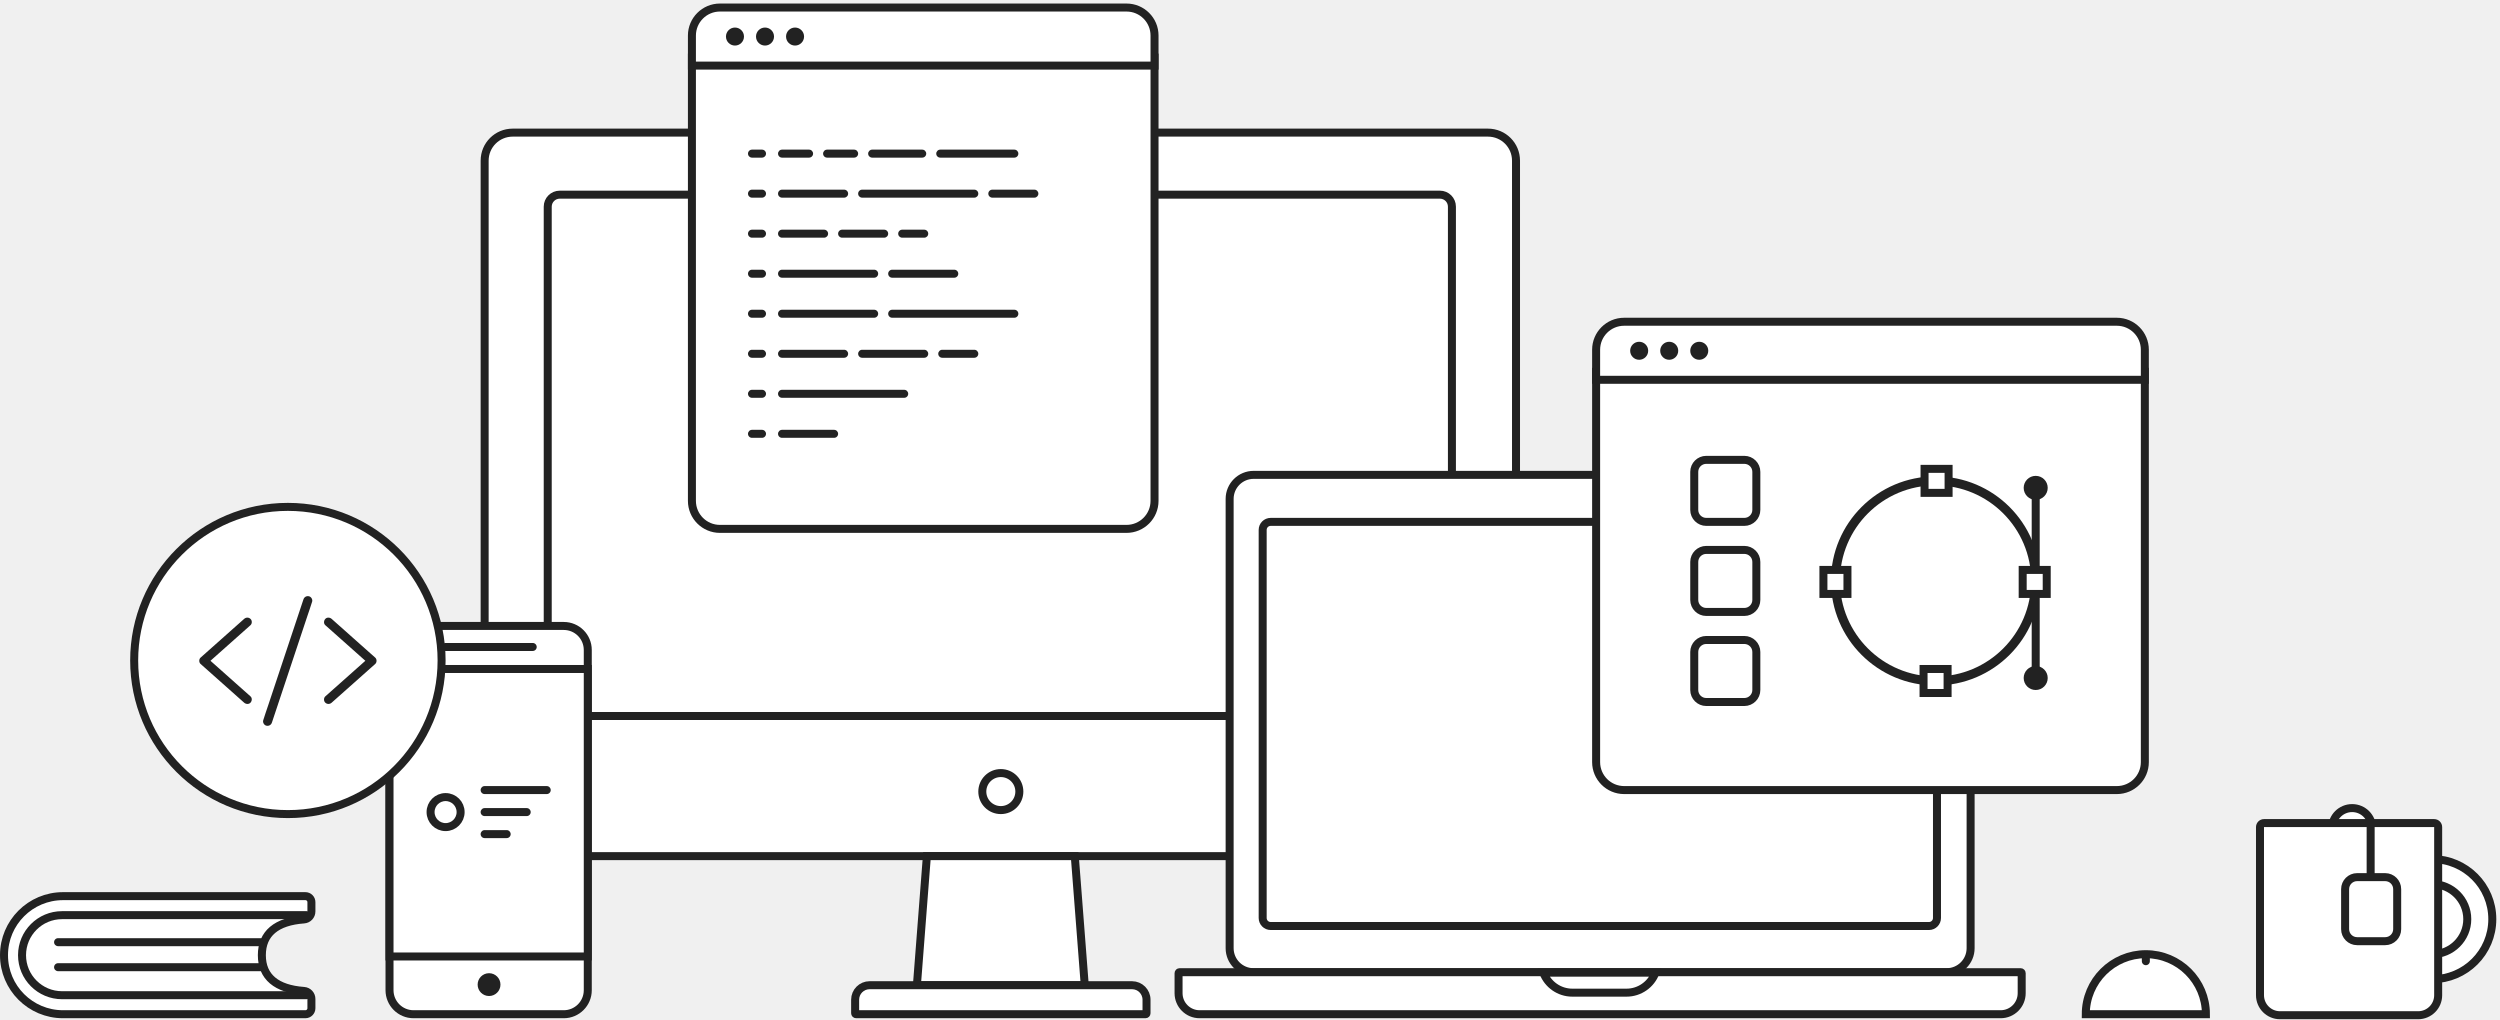
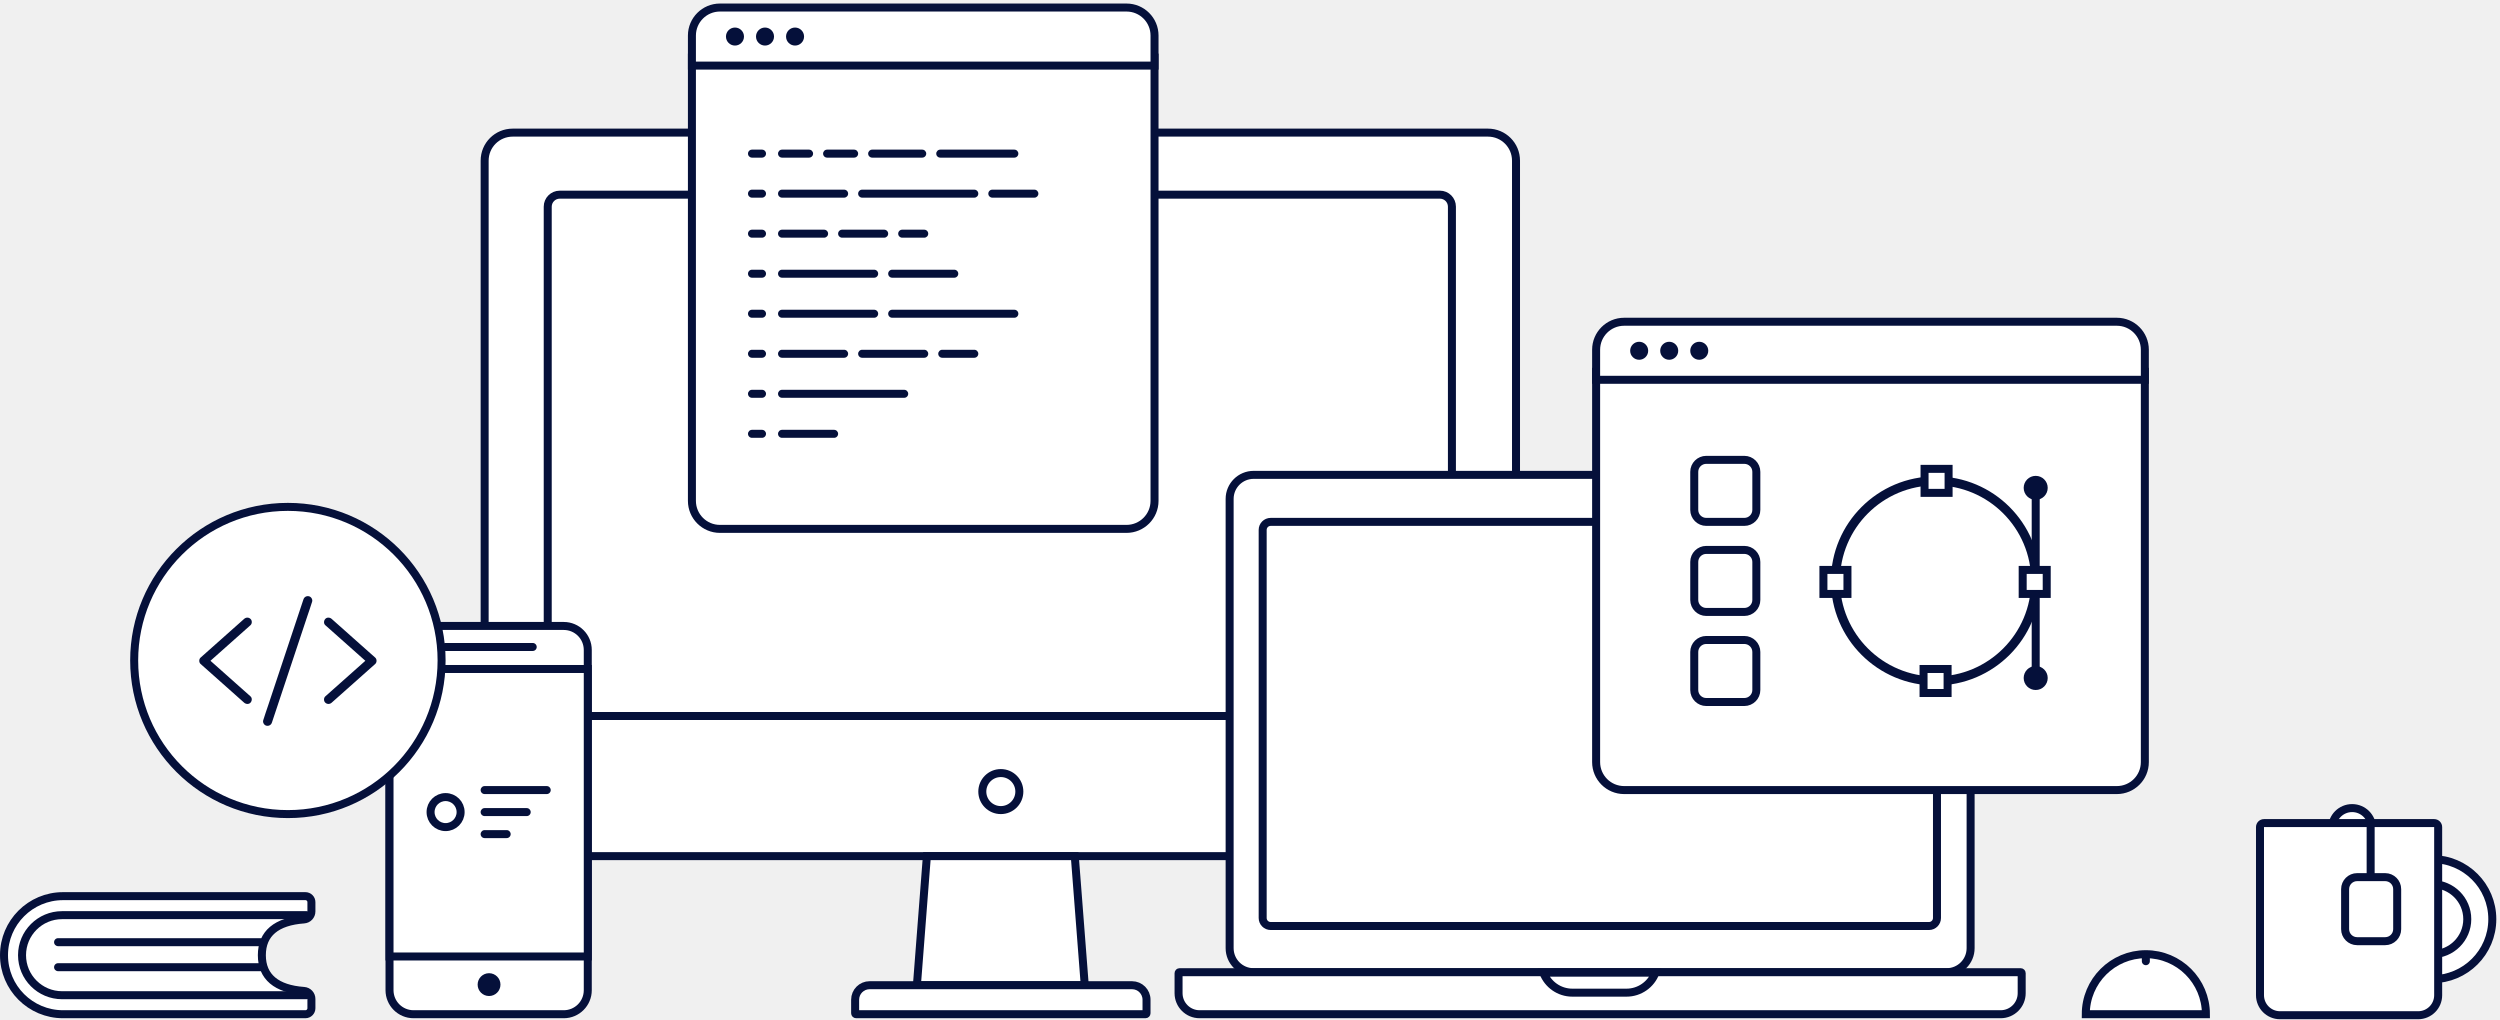
<svg xmlns="http://www.w3.org/2000/svg" width="650px" height="265px" viewBox="0 0 650 265" version="1.1">
  <g id="Website" stroke="none" stroke-width="1" fill="none" fill-rule="evenodd">
    <g id="Group-32" transform="translate(0, 3)">
-       <path d="M126.008,38.765 C126.008,34.738 129.264,31.482 133.298,31.482 L386.872,31.482 C390.899,31.482 394.162,34.74 394.162,38.765 L394.162,212.307 C394.162,216.334 390.906,219.591 386.872,219.591 L133.298,219.591 C129.271,219.591 126.008,216.332 126.008,212.307 L126.008,38.765 Z" id="Case" stroke="#222" stroke-width="2.081" fill="#FFFFFF" />
-       <path d="M142.41,50.737 C142.41,49.012 143.813,47.613 145.536,47.613 L374.374,47.613 C376.103,47.613 377.5,49.004 377.5,50.737 L377.5,180.042 C377.5,181.766 376.097,183.166 374.374,183.166 L145.536,183.166 C143.807,183.166 142.41,181.774 142.41,180.042 L142.41,50.737 Z" id="Case" stroke="#222" stroke-width="2.081" fill="#FFFFFF" />
-       <path d="M240.99,219.591 L279.441,219.591 L282.037,253.154 L238.394,253.154 L240.99,219.591 Z" id="Case" stroke="#222" stroke-width="2.081" fill="#FFFFFF" />
-       <path d="M222.334,253.411 L222.334,256.927 C222.334,259.007 224.024,260.699 226.104,260.699 L294.326,260.699 C296.402,260.699 298.096,259.007 298.096,256.927 L298.096,253.411 C298.096,253.266 297.984,253.154 297.835,253.154 L222.596,253.154 C222.45,253.154 222.334,253.269 222.334,253.411 Z" id="Keyboard" stroke="#222" stroke-width="2.081" fill="#FFFFFF" transform="translate(260.2153, 256.9265) scale(1, -1) translate(-260.2153, -256.9265) " />
-       <ellipse id="Oval-6" stroke="#222" stroke-width="2.081" cx="260.215" cy="202.809" rx="4.816" ry="4.813" />
-       <rect id="Case" stroke="#222" stroke-width="2.081" fill="#FFFFFF" x="101.275" y="159.75" width="51.547" height="100.949" rx="6.244" />
-       <path d="M101.275,170.937 L152.822,170.937 L152.822,245.687 L101.275,245.687 L101.275,170.937 Z" id="Case" stroke="#222" stroke-width="2.081" fill="#FFFFFF" />
-       <rect id="Rectangle-11" fill="#222" x="114.812" y="164.173" width="24.733" height="2.081" rx="1.041" />
-       <rect id="Rectangle-11" fill="#222" x="124.185" y="250.032" width="5.936" height="5.932" rx="2.966" />
-       <ellipse id="Oval-6" stroke="#222" stroke-width="2.081" fill="#FFFFFF" cx="115.854" cy="208.143" rx="3.905" ry="3.903" />
-       <rect id="Rectangle-11" fill="#222" x="124.966" y="201.378" width="18.224" height="2.081" rx="1.041" />
-       <rect id="Rectangle-11" fill="#222" x="124.966" y="207.102" width="13.017" height="2.081" rx="1.041" />
-       <rect id="Rectangle-11" fill="#222" x="124.966" y="212.826" width="7.81" height="2.081" rx="1.041" />
-       <ellipse id="Oval-7" stroke="#222" stroke-width="2.081" fill="#FFFFFF" cx="74.849" cy="168.726" rx="39.964" ry="39.937" />
-       <rect id="Case" stroke="#222" stroke-width="2.081" fill="#FFFFFF" x="319.705" y="120.463" width="192.654" height="129.309" rx="6.244" />
-       <path d="M306.426,250.026 L306.426,255.235 C306.426,258.248 308.874,260.699 311.888,260.699 L520.176,260.699 C523.187,260.699 525.638,258.25 525.638,255.235 L525.638,250.026 C525.638,249.884 525.525,249.772 525.379,249.772 L306.685,249.772 C306.539,249.772 306.426,249.884 306.426,250.026 Z" id="Keyboard" stroke="#222" stroke-width="2.081" fill="#FFFFFF" />
-       <path d="M430.429,249.889 L401.27,249.888 C402.434,252.961 405.402,255.092 408.808,255.092 L422.891,255.092 C426.297,255.092 429.265,252.962 430.429,249.889 Z" id="Notch" stroke="#222" stroke-width="2.081" fill="#FFFFFF" />
-       <rect id="Screen" stroke="#222" stroke-width="2.081" fill="#FFFFFF" x="328.295" y="132.691" width="175.32" height="105.073" rx="2.081" />
+       <path d="M126.008,38.765 C126.008,34.738 129.264,31.482 133.298,31.482 L386.872,31.482 C390.899,31.482 394.162,34.74 394.162,38.765 L394.162,212.307 C394.162,216.334 390.906,219.591 386.872,219.591 L133.298,219.591 C129.271,219.591 126.008,216.332 126.008,212.307 L126.008,38.765 Z" id="Case" stroke="#05103A" stroke-width="2.081" fill="#FFFFFF" />
+       <path d="M142.41,50.737 C142.41,49.012 143.813,47.613 145.536,47.613 L374.374,47.613 C376.103,47.613 377.5,49.004 377.5,50.737 L377.5,180.042 C377.5,181.766 376.097,183.166 374.374,183.166 L145.536,183.166 C143.807,183.166 142.41,181.774 142.41,180.042 L142.41,50.737 Z" id="Case" stroke="#05103A" stroke-width="2.081" fill="#FFFFFF" />
+       <path d="M240.99,219.591 L279.441,219.591 L282.037,253.154 L238.394,253.154 L240.99,219.591 Z" id="Case" stroke="#05103A" stroke-width="2.081" fill="#FFFFFF" />
+       <path d="M222.334,253.411 L222.334,256.927 C222.334,259.007 224.024,260.699 226.104,260.699 L294.326,260.699 C296.402,260.699 298.096,259.007 298.096,256.927 L298.096,253.411 C298.096,253.266 297.984,253.154 297.835,253.154 L222.596,253.154 C222.45,253.154 222.334,253.269 222.334,253.411 Z" id="Keyboard" stroke="#05103A" stroke-width="2.081" fill="#FFFFFF" transform="translate(260.2153, 256.9265) scale(1, -1) translate(-260.2153, -256.9265) " />
+       <ellipse id="Oval-6" stroke="#05103A" stroke-width="2.081" cx="260.215" cy="202.809" rx="4.816" ry="4.813" />
+       <rect id="Case" stroke="#05103A" stroke-width="2.081" fill="#FFFFFF" x="101.275" y="159.75" width="51.547" height="100.949" rx="6.244" />
+       <path d="M101.275,170.937 L152.822,170.937 L152.822,245.687 L101.275,245.687 L101.275,170.937 Z" id="Case" stroke="#05103A" stroke-width="2.081" fill="#FFFFFF" />
+       <rect id="Rectangle-11" fill="#05103A" x="114.812" y="164.173" width="24.733" height="2.081" rx="1.041" />
+       <rect id="Rectangle-11" fill="#05103A" x="124.185" y="250.032" width="5.936" height="5.932" rx="2.966" />
+       <ellipse id="Oval-6" stroke="#05103A" stroke-width="2.081" fill="#FFFFFF" cx="115.854" cy="208.143" rx="3.905" ry="3.903" />
+       <rect id="Rectangle-11" fill="#05103A" x="124.966" y="201.378" width="18.224" height="2.081" rx="1.041" />
+       <rect id="Rectangle-11" fill="#05103A" x="124.966" y="207.102" width="13.017" height="2.081" rx="1.041" />
+       <rect id="Rectangle-11" fill="#05103A" x="124.966" y="212.826" width="7.81" height="2.081" rx="1.041" />
+       <ellipse id="Oval-7" stroke="#05103A" stroke-width="2.081" fill="#FFFFFF" cx="74.849" cy="168.726" rx="39.964" ry="39.937" />
+       <rect id="Case" stroke="#05103A" stroke-width="2.081" fill="#FFFFFF" x="319.705" y="120.463" width="192.654" height="129.309" rx="6.244" />
+       <path d="M306.426,250.026 L306.426,255.235 C306.426,258.248 308.874,260.699 311.888,260.699 L520.176,260.699 C523.187,260.699 525.638,258.25 525.638,255.235 L525.638,250.026 C525.638,249.884 525.525,249.772 525.379,249.772 L306.685,249.772 C306.539,249.772 306.426,249.884 306.426,250.026 Z" id="Keyboard" stroke="#05103A" stroke-width="2.081" fill="#FFFFFF" />
+       <path d="M430.429,249.889 L401.27,249.888 C402.434,252.961 405.402,255.092 408.808,255.092 L422.891,255.092 C426.297,255.092 429.265,252.962 430.429,249.889 Z" id="Notch" stroke="#05103A" stroke-width="2.081" fill="#FFFFFF" />
+       <rect id="Screen" stroke="#05103A" stroke-width="2.081" fill="#FFFFFF" x="328.295" y="132.691" width="175.32" height="105.073" rx="2.081" />
      <ellipse id="Oval-3" fill="#293347" cx="254.358" cy="49.954" rx="1.302" ry="1.301" />
-       <path d="M179.899,11.968 L300.178,11.968 L300.178,127.228 C300.178,131.249 296.909,134.512 292.886,134.512 L187.191,134.512 C183.166,134.512 179.899,131.248 179.899,127.228 L179.899,11.968 Z" id="Case" stroke="#222" stroke-width="2.081" fill="#FFFFFF" />
-       <path d="M179.899,6.238 C179.899,2.22 183.169,-1.041 187.191,-1.041 L292.886,-1.041 C296.913,-1.041 300.178,2.216 300.178,6.238 L300.178,14.05 L179.899,14.05 L179.899,6.238 Z" id="Case" stroke="#222" stroke-width="2.081" fill="#FFFFFF" />
-       <ellipse id="Oval-5" fill="#222" cx="191.094" cy="6.504" rx="2.343" ry="2.342" />
-       <ellipse id="Oval-5" fill="#222" cx="198.904" cy="6.504" rx="2.343" ry="2.342" />
-       <ellipse id="Oval-5" fill="#222" cx="206.714" cy="6.504" rx="2.343" ry="2.342" />
-       <rect id="Rectangle-11" fill="#222" x="194.478" y="87.94" width="4.686" height="2.081" rx="1.041" />
-       <rect id="Rectangle-11" fill="#222" x="194.478" y="35.905" width="4.686" height="2.081" rx="1.041" />
-       <path d="M203.329,35.905 L210.36,35.905 C210.935,35.905 211.401,36.371 211.401,36.945 C211.401,37.52 210.935,37.986 210.36,37.986 L203.329,37.986 C202.754,37.986 202.288,37.52 202.288,36.945 C202.288,36.371 202.754,35.905 203.329,35.905 Z" id="Rectangle-11" fill="#222" />
-       <path d="M215.045,35.905 L222.075,35.905 C222.65,35.905 223.116,36.371 223.116,36.945 C223.116,37.52 222.65,37.986 222.075,37.986 L215.045,37.986 C214.47,37.986 214.004,37.52 214.004,36.945 C214.004,36.371 214.47,35.905 215.045,35.905 Z" id="Rectangle-11" fill="#222" />
-       <path d="M226.76,35.905 L239.779,35.905 C240.354,35.905 240.82,36.371 240.82,36.945 C240.82,37.52 240.354,37.986 239.779,37.986 L226.76,37.986 C226.186,37.986 225.72,37.52 225.72,36.945 C225.72,36.371 226.186,35.905 226.76,35.905 Z" id="Rectangle-11" fill="#222" />
-       <path d="M244.464,35.905 L263.731,35.905 C264.305,35.905 264.771,36.371 264.771,36.945 C264.771,37.52 264.305,37.986 263.731,37.986 L244.464,37.986 C243.889,37.986 243.423,37.52 243.423,36.945 C243.423,36.371 243.889,35.905 244.464,35.905 Z" id="Rectangle-11" fill="#222" />
-       <rect id="Rectangle-11" fill="#222" x="194.478" y="46.312" width="4.686" height="2.081" rx="1.041" />
-       <rect id="Rectangle-11" fill="#222" x="194.478" y="56.719" width="4.686" height="2.081" rx="1.041" />
-       <rect id="Rectangle-11" fill="#222" x="194.478" y="67.126" width="4.686" height="2.081" rx="1.041" />
-       <rect id="Rectangle-11" fill="#222" x="194.478" y="77.533" width="4.686" height="2.081" rx="1.041" />
-       <rect id="Rectangle-11" fill="#222" x="194.478" y="98.348" width="4.686" height="2.081" rx="1.041" />
-       <rect id="Rectangle-11" fill="#222" x="194.478" y="108.755" width="4.686" height="2.081" rx="1.041" />
-       <rect id="Rectangle-11" fill="#222" x="202.288" y="46.312" width="18.224" height="2.081" rx="1.041" />
-       <rect id="Rectangle-11" fill="#222" x="223.116" y="46.312" width="31.241" height="2.081" rx="1.041" />
-       <rect id="Rectangle-11" fill="#222" x="256.961" y="46.312" width="13.017" height="2.081" rx="1.041" />
-       <rect id="Rectangle-11" fill="#222" x="202.288" y="56.719" width="13.017" height="2.081" rx="1.041" />
-       <rect id="Rectangle-11" fill="#222" x="217.909" y="56.719" width="13.017" height="2.081" rx="1.041" />
-       <rect id="Rectangle-11" fill="#222" x="233.53" y="56.719" width="7.81" height="2.081" rx="1.041" />
-       <rect id="Rectangle-11" fill="#222" x="202.288" y="67.126" width="26.035" height="2.081" rx="1.041" />
-       <rect id="Rectangle-11" fill="#222" x="230.926" y="67.126" width="18.224" height="2.081" rx="1.041" />
-       <rect id="Rectangle-11" fill="#222" x="202.288" y="77.533" width="26.035" height="2.081" rx="1.041" />
-       <rect id="Rectangle-11" fill="#222" x="230.926" y="77.533" width="33.845" height="2.081" rx="1.041" />
-       <rect id="Rectangle-11" fill="#222" x="202.288" y="87.94" width="18.224" height="2.081" rx="1.041" />
-       <rect id="Rectangle-11" fill="#222" x="223.116" y="87.94" width="18.224" height="2.081" rx="1.041" />
-       <rect id="Rectangle-11" fill="#222" x="243.944" y="87.94" width="10.414" height="2.081" rx="1.041" />
-       <rect id="Rectangle-11" fill="#222" x="202.288" y="98.348" width="33.845" height="2.081" rx="1.041" />
-       <rect id="Rectangle-11" fill="#222" x="202.288" y="108.755" width="15.621" height="2.081" rx="1.041" />
-       <path d="M414.991,93.664 L557.659,93.664 L557.659,195.143 C557.659,199.163 554.4,202.419 550.374,202.419 L422.277,202.419 C418.256,202.419 414.991,199.157 414.991,195.143 L414.991,93.664 Z" id="Case" stroke="#222" stroke-width="2.081" fill="#FFFFFF" />
-       <path d="M414.991,87.934 C414.991,83.913 418.251,80.655 422.277,80.655 L550.374,80.655 C554.398,80.655 557.659,83.912 557.659,87.934 L557.659,95.746 L414.991,95.746 L414.991,87.934 Z" id="Case" stroke="#222" stroke-width="2.081" fill="#FFFFFF" />
-       <ellipse id="Oval-5" fill="#222" cx="426.186" cy="88.201" rx="2.343" ry="2.342" />
-       <ellipse id="Oval-5" fill="#222" cx="433.996" cy="88.201" rx="2.343" ry="2.342" />
-       <ellipse id="Oval-5" fill="#222" cx="441.806" cy="88.201" rx="2.343" ry="2.342" />
-       <ellipse id="Oval-6" stroke="#222" stroke-width="2.342" fill="#FFFFFF" cx="503.248" cy="148.042" rx="26.035" ry="26.018" />
-       <path d="M500.383,118.902 L500.383,125.146 L506.633,125.146 L506.633,118.902 L500.383,118.902 Z" id="Rectangle-12" stroke="#222" stroke-width="2.081" fill="#FFFFFF" />
-       <path d="M500.123,170.937 L500.123,177.182 L506.373,177.182 L506.373,170.937 L500.123,170.937 Z" id="Rectangle-12" stroke="#222" stroke-width="2.081" fill="#FFFFFF" />
-       <path d="M474.089,145.18 L474.089,151.424 L480.338,151.424 L480.338,145.18 L474.089,145.18 Z" id="Rectangle-12" stroke="#222" stroke-width="2.081" fill="#FFFFFF" />
-       <path d="M525.897,145.18 L525.897,151.424 L532.147,151.424 L532.147,145.18 L525.897,145.18 Z" id="Rectangle-12" stroke="#222" stroke-width="2.081" fill="#FFFFFF" />
-       <line x1="529.282" y1="124.626" x2="529.282" y2="144.139" id="Line" stroke="#222" stroke-width="2.081" stroke-linecap="square" />
-       <line x1="529.282" y1="151.944" x2="529.282" y2="171.458" id="Line" stroke="#222" stroke-width="2.081" stroke-linecap="square" />
-       <ellipse id="Oval-5" fill="#222" cx="529.282" cy="123.845" rx="3.124" ry="3.122" />
-       <ellipse id="Oval-5" fill="#222" cx="529.282" cy="173.279" rx="3.124" ry="3.122" />
-       <g id="Group-60" transform="translate(439.4632, 115.5194)" fill="#FFFFFF" stroke="#222" stroke-width="2.081">
+       <path d="M179.899,11.968 L300.178,11.968 L300.178,127.228 C300.178,131.249 296.909,134.512 292.886,134.512 L187.191,134.512 C183.166,134.512 179.899,131.248 179.899,127.228 L179.899,11.968 Z" id="Case" stroke="#05103A" stroke-width="2.081" fill="#FFFFFF" />
+       <path d="M179.899,6.238 C179.899,2.22 183.169,-1.041 187.191,-1.041 L292.886,-1.041 C296.913,-1.041 300.178,2.216 300.178,6.238 L300.178,14.05 L179.899,14.05 L179.899,6.238 Z" id="Case" stroke="#05103A" stroke-width="2.081" fill="#FFFFFF" />
+       <ellipse id="Oval-5" fill="#05103A" cx="191.094" cy="6.504" rx="2.343" ry="2.342" />
+       <ellipse id="Oval-5" fill="#05103A" cx="198.904" cy="6.504" rx="2.343" ry="2.342" />
+       <ellipse id="Oval-5" fill="#05103A" cx="206.714" cy="6.504" rx="2.343" ry="2.342" />
+       <rect id="Rectangle-11" fill="#05103A" x="194.478" y="87.94" width="4.686" height="2.081" rx="1.041" />
+       <rect id="Rectangle-11" fill="#05103A" x="194.478" y="35.905" width="4.686" height="2.081" rx="1.041" />
+       <path d="M203.329,35.905 L210.36,35.905 C210.935,35.905 211.401,36.371 211.401,36.945 C211.401,37.52 210.935,37.986 210.36,37.986 L203.329,37.986 C202.754,37.986 202.288,37.52 202.288,36.945 C202.288,36.371 202.754,35.905 203.329,35.905 Z" id="Rectangle-11" fill="#05103A" />
+       <path d="M215.045,35.905 L222.075,35.905 C222.65,35.905 223.116,36.371 223.116,36.945 C223.116,37.52 222.65,37.986 222.075,37.986 L215.045,37.986 C214.47,37.986 214.004,37.52 214.004,36.945 C214.004,36.371 214.47,35.905 215.045,35.905 Z" id="Rectangle-11" fill="#05103A" />
+       <path d="M226.76,35.905 L239.779,35.905 C240.354,35.905 240.82,36.371 240.82,36.945 C240.82,37.52 240.354,37.986 239.779,37.986 L226.76,37.986 C226.186,37.986 225.72,37.52 225.72,36.945 C225.72,36.371 226.186,35.905 226.76,35.905 Z" id="Rectangle-11" fill="#05103A" />
+       <path d="M244.464,35.905 L263.731,35.905 C264.305,35.905 264.771,36.371 264.771,36.945 C264.771,37.52 264.305,37.986 263.731,37.986 L244.464,37.986 C243.889,37.986 243.423,37.52 243.423,36.945 C243.423,36.371 243.889,35.905 244.464,35.905 Z" id="Rectangle-11" fill="#05103A" />
+       <rect id="Rectangle-11" fill="#05103A" x="194.478" y="46.312" width="4.686" height="2.081" rx="1.041" />
+       <rect id="Rectangle-11" fill="#05103A" x="194.478" y="56.719" width="4.686" height="2.081" rx="1.041" />
+       <rect id="Rectangle-11" fill="#05103A" x="194.478" y="67.126" width="4.686" height="2.081" rx="1.041" />
+       <rect id="Rectangle-11" fill="#05103A" x="194.478" y="77.533" width="4.686" height="2.081" rx="1.041" />
+       <rect id="Rectangle-11" fill="#05103A" x="194.478" y="98.348" width="4.686" height="2.081" rx="1.041" />
+       <rect id="Rectangle-11" fill="#05103A" x="194.478" y="108.755" width="4.686" height="2.081" rx="1.041" />
+       <rect id="Rectangle-11" fill="#05103A" x="202.288" y="46.312" width="18.224" height="2.081" rx="1.041" />
+       <rect id="Rectangle-11" fill="#05103A" x="223.116" y="46.312" width="31.241" height="2.081" rx="1.041" />
+       <rect id="Rectangle-11" fill="#05103A" x="256.961" y="46.312" width="13.017" height="2.081" rx="1.041" />
+       <rect id="Rectangle-11" fill="#05103A" x="202.288" y="56.719" width="13.017" height="2.081" rx="1.041" />
+       <rect id="Rectangle-11" fill="#05103A" x="217.909" y="56.719" width="13.017" height="2.081" rx="1.041" />
+       <rect id="Rectangle-11" fill="#05103A" x="233.53" y="56.719" width="7.81" height="2.081" rx="1.041" />
+       <rect id="Rectangle-11" fill="#05103A" x="202.288" y="67.126" width="26.035" height="2.081" rx="1.041" />
+       <rect id="Rectangle-11" fill="#05103A" x="230.926" y="67.126" width="18.224" height="2.081" rx="1.041" />
+       <rect id="Rectangle-11" fill="#05103A" x="202.288" y="77.533" width="26.035" height="2.081" rx="1.041" />
+       <rect id="Rectangle-11" fill="#05103A" x="230.926" y="77.533" width="33.845" height="2.081" rx="1.041" />
+       <rect id="Rectangle-11" fill="#05103A" x="202.288" y="87.94" width="18.224" height="2.081" rx="1.041" />
+       <rect id="Rectangle-11" fill="#05103A" x="223.116" y="87.94" width="18.224" height="2.081" rx="1.041" />
+       <rect id="Rectangle-11" fill="#05103A" x="243.944" y="87.94" width="10.414" height="2.081" rx="1.041" />
+       <rect id="Rectangle-11" fill="#05103A" x="202.288" y="98.348" width="33.845" height="2.081" rx="1.041" />
+       <rect id="Rectangle-11" fill="#05103A" x="202.288" y="108.755" width="15.621" height="2.081" rx="1.041" />
+       <path d="M414.991,93.664 L557.659,93.664 L557.659,195.143 C557.659,199.163 554.4,202.419 550.374,202.419 L422.277,202.419 C418.256,202.419 414.991,199.157 414.991,195.143 L414.991,93.664 Z" id="Case" stroke="#05103A" stroke-width="2.081" fill="#FFFFFF" />
+       <path d="M414.991,87.934 C414.991,83.913 418.251,80.655 422.277,80.655 L550.374,80.655 C554.398,80.655 557.659,83.912 557.659,87.934 L557.659,95.746 L414.991,95.746 L414.991,87.934 Z" id="Case" stroke="#05103A" stroke-width="2.081" fill="#FFFFFF" />
+       <ellipse id="Oval-5" fill="#05103A" cx="426.186" cy="88.201" rx="2.343" ry="2.342" />
+       <ellipse id="Oval-5" fill="#05103A" cx="433.996" cy="88.201" rx="2.343" ry="2.342" />
+       <ellipse id="Oval-5" fill="#05103A" cx="441.806" cy="88.201" rx="2.343" ry="2.342" />
+       <ellipse id="Oval-6" stroke="#05103A" stroke-width="2.342" fill="#FFFFFF" cx="503.248" cy="148.042" rx="26.035" ry="26.018" />
+       <path d="M500.383,118.902 L500.383,125.146 L506.633,125.146 L506.633,118.902 L500.383,118.902 Z" id="Rectangle-12" stroke="#05103A" stroke-width="2.081" fill="#FFFFFF" />
+       <path d="M500.123,170.937 L500.123,177.182 L506.373,177.182 L506.373,170.937 L500.123,170.937 Z" id="Rectangle-12" stroke="#05103A" stroke-width="2.081" fill="#FFFFFF" />
+       <path d="M474.089,145.18 L474.089,151.424 L480.338,151.424 L480.338,145.18 L474.089,145.18 Z" id="Rectangle-12" stroke="#05103A" stroke-width="2.081" fill="#FFFFFF" />
+       <path d="M525.897,145.18 L525.897,151.424 L532.147,151.424 L532.147,145.18 L525.897,145.18 Z" id="Rectangle-12" stroke="#05103A" stroke-width="2.081" fill="#FFFFFF" />
+       <line x1="529.282" y1="124.626" x2="529.282" y2="144.139" id="Line" stroke="#05103A" stroke-width="2.081" stroke-linecap="square" />
+       <line x1="529.282" y1="151.944" x2="529.282" y2="171.458" id="Line" stroke="#05103A" stroke-width="2.081" stroke-linecap="square" />
+       <ellipse id="Oval-5" fill="#05103A" cx="529.282" cy="123.845" rx="3.124" ry="3.122" />
+       <ellipse id="Oval-5" fill="#05103A" cx="529.282" cy="173.279" rx="3.124" ry="3.122" />
+       <g id="Group-60" transform="translate(439.4632, 115.5194)" fill="#FFFFFF" stroke="#05103A" stroke-width="2.081">
        <rect id="Rectangle-15" x="1.041" y="1.041" width="16.143" height="16.131" rx="3.122" />
        <rect id="Rectangle-15" x="1.041" y="24.457" width="16.143" height="16.131" rx="3.122" />
        <rect id="Rectangle-15" x="1.041" y="47.873" width="16.143" height="16.131" rx="3.122" />
      </g>
-       <ellipse id="Oval-8" stroke="#222" stroke-width="2.081" fill="#FFFFFF" cx="632.379" cy="235.982" rx="15.621" ry="15.611" />
-       <ellipse id="Oval-8" stroke="#222" stroke-width="2.081" fill="#FFFFFF" cx="632.379" cy="235.982" rx="9.112" ry="9.106" />
-       <ellipse id="Oval-8" stroke="#222" stroke-width="2.081" fill="#FFFFFF" cx="611.552" cy="212.306" rx="5.207" ry="5.204" />
-       <path d="M588.64,211.005 C588.065,211.005 587.599,211.471 587.599,212.046 L587.599,255.756 C587.599,258.63 589.929,260.959 592.803,260.959 L628.72,260.959 C631.594,260.959 633.924,258.63 633.924,255.756 L633.924,212.046 C633.924,211.471 633.458,211.005 632.883,211.005 L588.64,211.005 Z" id="Rectangle-16" stroke="#222" stroke-width="2.081" fill="#FFFFFF" />
-       <rect id="Rectangle-16" stroke="#222" stroke-width="2.081" fill="#FFFFFF" x="609.729" y="225.055" width="13.539" height="16.651" rx="3.122" />
-       <line x1="616.368" y1="211.395" x2="616.368" y2="223.233" id="Line-2" stroke="#222" stroke-width="2.081" stroke-linecap="square" />
-       <path d="M557.92,260.699 C566.548,260.699 573.541,260.699 573.541,260.699 C573.541,252.078 566.548,245.088 557.92,245.088 C549.293,245.088 542.3,252.078 542.3,260.699 C542.3,260.699 549.293,260.699 557.92,260.699 Z" id="Oval-8" stroke="#222" stroke-width="2.081" fill="#FFFFFF" />
-       <rect id="Rectangle-11" fill="#222" x="556.879" y="244.568" width="2.083" height="3.382" rx="1.041" />
-       <path d="M16.391,229.998 C7.913,229.998 1.041,236.871 1.041,245.349 C1.041,253.827 7.913,260.699 16.391,260.699 L79.407,260.699 C80.269,260.699 80.968,260 80.968,259.138 L80.968,256.722 C80.968,255.63 80.124,254.723 79.034,254.646 C71.88,254.138 68.081,250.995 68.081,245.349 C68.081,239.702 71.88,236.559 79.034,236.051 C80.124,235.974 80.968,235.067 80.968,233.975 L80.968,231.559 C80.968,230.697 80.269,229.998 79.407,229.998 L16.391,229.998 Z" id="Rectangle-17" stroke="#222" stroke-width="2.081" fill="#FFFFFF" />
-       <path d="M80.186,255.3 C80.186,255.552 79.982,255.756 79.73,255.756 L79.73,255.756 L72.353,255.756 L16.141,255.756 C10.39,255.756 5.728,251.096 5.728,245.349 C5.728,239.601 10.39,234.941 16.141,234.941 L72.353,234.941 L79.73,234.941 L79.73,234.941 C79.982,234.941 80.186,235.146 80.186,235.397" id="Rectangle-19" stroke="#222" stroke-width="2.081" />
-       <rect id="Rectangle-18" fill="#222" x="14.059" y="240.926" width="54.673" height="2.081" rx="1.041" />
-       <rect id="Rectangle-18" fill="#222" x="14.059" y="247.43" width="54.673" height="2.081" rx="1.041" />
-       <path d="M65.127,178.055 C63.849,176.92 62.571,175.785 61.294,174.65 C59.257,172.843 57.227,171.03 55.191,169.223 C54.724,168.812 54.258,168.395 53.797,167.983 C53.797,168.528 53.797,169.078 53.797,169.622 C55.074,168.487 56.352,167.352 57.63,166.217 C59.666,164.41 61.696,162.597 63.732,160.79 C64.199,160.379 64.666,159.962 65.127,159.551 C65.582,159.145 65.576,158.317 65.127,157.912 C64.642,157.466 63.966,157.477 63.475,157.912 C62.198,159.047 60.92,160.182 59.642,161.317 C57.606,163.124 55.576,164.937 53.54,166.744 C53.073,167.155 52.607,167.572 52.146,167.983 C51.696,168.383 51.696,169.223 52.146,169.622 C53.423,170.758 54.701,171.893 55.979,173.028 C58.015,174.835 60.045,176.648 62.081,178.455 C62.548,178.866 63.015,179.283 63.475,179.694 C63.931,180.1 64.683,180.175 65.127,179.694 C65.535,179.254 65.611,178.489 65.127,178.055 L65.127,178.055 Z" id="Shape" fill="#222" fill-rule="nonzero" />
-       <path d="M84.583,159.554 C85.86,160.689 87.138,161.824 88.416,162.959 C90.452,164.766 92.482,166.579 94.518,168.386 C94.985,168.797 95.452,169.214 95.912,169.625 C95.912,169.081 95.912,168.531 95.912,167.986 C94.635,169.121 93.357,170.256 92.079,171.392 C90.043,173.199 88.013,175.011 85.977,176.818 C85.51,177.23 85.043,177.647 84.583,178.058 C84.128,178.463 84.133,179.291 84.583,179.697 C85.067,180.143 85.744,180.131 86.234,179.697 C87.511,178.562 88.789,177.427 90.067,176.291 C92.103,174.484 94.133,172.672 96.169,170.865 C96.636,170.453 97.103,170.036 97.563,169.625 C98.013,169.226 98.013,168.386 97.563,167.986 C96.286,166.851 95.008,165.716 93.73,164.581 C91.694,162.774 89.664,160.961 87.628,159.154 C87.161,158.743 86.695,158.326 86.234,157.914 C85.779,157.509 85.026,157.434 84.583,157.914 C84.174,158.355 84.098,159.119 84.583,159.554 L84.583,159.554 Z" id="Shape" fill="#222" fill-rule="nonzero" />
-       <path d="M70.694,184.876 C71.044,183.833 71.388,182.791 71.738,181.742 C72.572,179.235 73.407,176.733 74.241,174.225 C75.244,171.202 76.248,168.184 77.257,165.161 C78.126,162.549 78.996,159.937 79.865,157.325 C80.279,156.056 80.746,154.794 81.131,153.508 C81.137,153.491 81.143,153.473 81.148,153.456 C81.341,152.883 80.927,152.164 80.332,152.031 C79.69,151.886 79.101,152.222 78.896,152.842 C78.546,153.885 78.202,154.927 77.852,155.975 C77.018,158.483 76.184,160.985 75.349,163.493 C74.346,166.516 73.342,169.534 72.333,172.557 C71.464,175.169 70.595,177.781 69.725,180.393 C69.311,181.656 68.844,182.918 68.459,184.204 C68.453,184.221 68.448,184.239 68.442,184.256 C68.249,184.829 68.663,185.548 69.259,185.681 C69.9,185.826 70.49,185.49 70.694,184.876 L70.694,184.876 Z" id="Shape" fill="#222" fill-rule="nonzero" />
+       <ellipse id="Oval-8" stroke="#05103A" stroke-width="2.081" fill="#FFFFFF" cx="632.379" cy="235.982" rx="15.621" ry="15.611" />
+       <ellipse id="Oval-8" stroke="#05103A" stroke-width="2.081" fill="#FFFFFF" cx="632.379" cy="235.982" rx="9.112" ry="9.106" />
+       <ellipse id="Oval-8" stroke="#05103A" stroke-width="2.081" fill="#FFFFFF" cx="611.552" cy="212.306" rx="5.207" ry="5.204" />
+       <path d="M588.64,211.005 C588.065,211.005 587.599,211.471 587.599,212.046 L587.599,255.756 C587.599,258.63 589.929,260.959 592.803,260.959 L628.72,260.959 C631.594,260.959 633.924,258.63 633.924,255.756 L633.924,212.046 C633.924,211.471 633.458,211.005 632.883,211.005 L588.64,211.005 Z" id="Rectangle-16" stroke="#05103A" stroke-width="2.081" fill="#FFFFFF" />
+       <rect id="Rectangle-16" stroke="#05103A" stroke-width="2.081" fill="#FFFFFF" x="609.729" y="225.055" width="13.539" height="16.651" rx="3.122" />
+       <line x1="616.368" y1="211.395" x2="616.368" y2="223.233" id="Line-2" stroke="#05103A" stroke-width="2.081" stroke-linecap="square" />
+       <path d="M557.92,260.699 C566.548,260.699 573.541,260.699 573.541,260.699 C573.541,252.078 566.548,245.088 557.92,245.088 C549.293,245.088 542.3,252.078 542.3,260.699 C542.3,260.699 549.293,260.699 557.92,260.699 Z" id="Oval-8" stroke="#05103A" stroke-width="2.081" fill="#FFFFFF" />
+       <rect id="Rectangle-11" fill="#05103A" x="556.879" y="244.568" width="2.083" height="3.382" rx="1.041" />
+       <path d="M16.391,229.998 C7.913,229.998 1.041,236.871 1.041,245.349 C1.041,253.827 7.913,260.699 16.391,260.699 L79.407,260.699 C80.269,260.699 80.968,260 80.968,259.138 L80.968,256.722 C80.968,255.63 80.124,254.723 79.034,254.646 C71.88,254.138 68.081,250.995 68.081,245.349 C68.081,239.702 71.88,236.559 79.034,236.051 C80.124,235.974 80.968,235.067 80.968,233.975 L80.968,231.559 C80.968,230.697 80.269,229.998 79.407,229.998 L16.391,229.998 Z" id="Rectangle-17" stroke="#05103A" stroke-width="2.081" fill="#FFFFFF" />
+       <path d="M80.186,255.3 C80.186,255.552 79.982,255.756 79.73,255.756 L79.73,255.756 L72.353,255.756 L16.141,255.756 C10.39,255.756 5.728,251.096 5.728,245.349 C5.728,239.601 10.39,234.941 16.141,234.941 L72.353,234.941 L79.73,234.941 L79.73,234.941 C79.982,234.941 80.186,235.146 80.186,235.397" id="Rectangle-19" stroke="#05103A" stroke-width="2.081" />
+       <rect id="Rectangle-18" fill="#05103A" x="14.059" y="240.926" width="54.673" height="2.081" rx="1.041" />
+       <rect id="Rectangle-18" fill="#05103A" x="14.059" y="247.43" width="54.673" height="2.081" rx="1.041" />
+       <path d="M65.127,178.055 C63.849,176.92 62.571,175.785 61.294,174.65 C59.257,172.843 57.227,171.03 55.191,169.223 C54.724,168.812 54.258,168.395 53.797,167.983 C53.797,168.528 53.797,169.078 53.797,169.622 C55.074,168.487 56.352,167.352 57.63,166.217 C59.666,164.41 61.696,162.597 63.732,160.79 C64.199,160.379 64.666,159.962 65.127,159.551 C65.582,159.145 65.576,158.317 65.127,157.912 C64.642,157.466 63.966,157.477 63.475,157.912 C62.198,159.047 60.92,160.182 59.642,161.317 C57.606,163.124 55.576,164.937 53.54,166.744 C53.073,167.155 52.607,167.572 52.146,167.983 C51.696,168.383 51.696,169.223 52.146,169.622 C53.423,170.758 54.701,171.893 55.979,173.028 C58.015,174.835 60.045,176.648 62.081,178.455 C62.548,178.866 63.015,179.283 63.475,179.694 C63.931,180.1 64.683,180.175 65.127,179.694 C65.535,179.254 65.611,178.489 65.127,178.055 L65.127,178.055 Z" id="Shape" fill="#05103A" fill-rule="nonzero" />
+       <path d="M84.583,159.554 C85.86,160.689 87.138,161.824 88.416,162.959 C90.452,164.766 92.482,166.579 94.518,168.386 C94.985,168.797 95.452,169.214 95.912,169.625 C95.912,169.081 95.912,168.531 95.912,167.986 C94.635,169.121 93.357,170.256 92.079,171.392 C90.043,173.199 88.013,175.011 85.977,176.818 C85.51,177.23 85.043,177.647 84.583,178.058 C84.128,178.463 84.133,179.291 84.583,179.697 C85.067,180.143 85.744,180.131 86.234,179.697 C87.511,178.562 88.789,177.427 90.067,176.291 C92.103,174.484 94.133,172.672 96.169,170.865 C96.636,170.453 97.103,170.036 97.563,169.625 C98.013,169.226 98.013,168.386 97.563,167.986 C96.286,166.851 95.008,165.716 93.73,164.581 C91.694,162.774 89.664,160.961 87.628,159.154 C87.161,158.743 86.695,158.326 86.234,157.914 C85.779,157.509 85.026,157.434 84.583,157.914 C84.174,158.355 84.098,159.119 84.583,159.554 L84.583,159.554 Z" id="Shape" fill="#05103A" fill-rule="nonzero" />
+       <path d="M70.694,184.876 C71.044,183.833 71.388,182.791 71.738,181.742 C72.572,179.235 73.407,176.733 74.241,174.225 C75.244,171.202 76.248,168.184 77.257,165.161 C78.126,162.549 78.996,159.937 79.865,157.325 C80.279,156.056 80.746,154.794 81.131,153.508 C81.137,153.491 81.143,153.473 81.148,153.456 C81.341,152.883 80.927,152.164 80.332,152.031 C79.69,151.886 79.101,152.222 78.896,152.842 C78.546,153.885 78.202,154.927 77.852,155.975 C77.018,158.483 76.184,160.985 75.349,163.493 C74.346,166.516 73.342,169.534 72.333,172.557 C71.464,175.169 70.595,177.781 69.725,180.393 C69.311,181.656 68.844,182.918 68.459,184.204 C68.453,184.221 68.448,184.239 68.442,184.256 C68.249,184.829 68.663,185.548 69.259,185.681 C69.9,185.826 70.49,185.49 70.694,184.876 L70.694,184.876 Z" id="Shape" fill="#05103A" fill-rule="nonzero" />
    </g>
  </g>
</svg>
